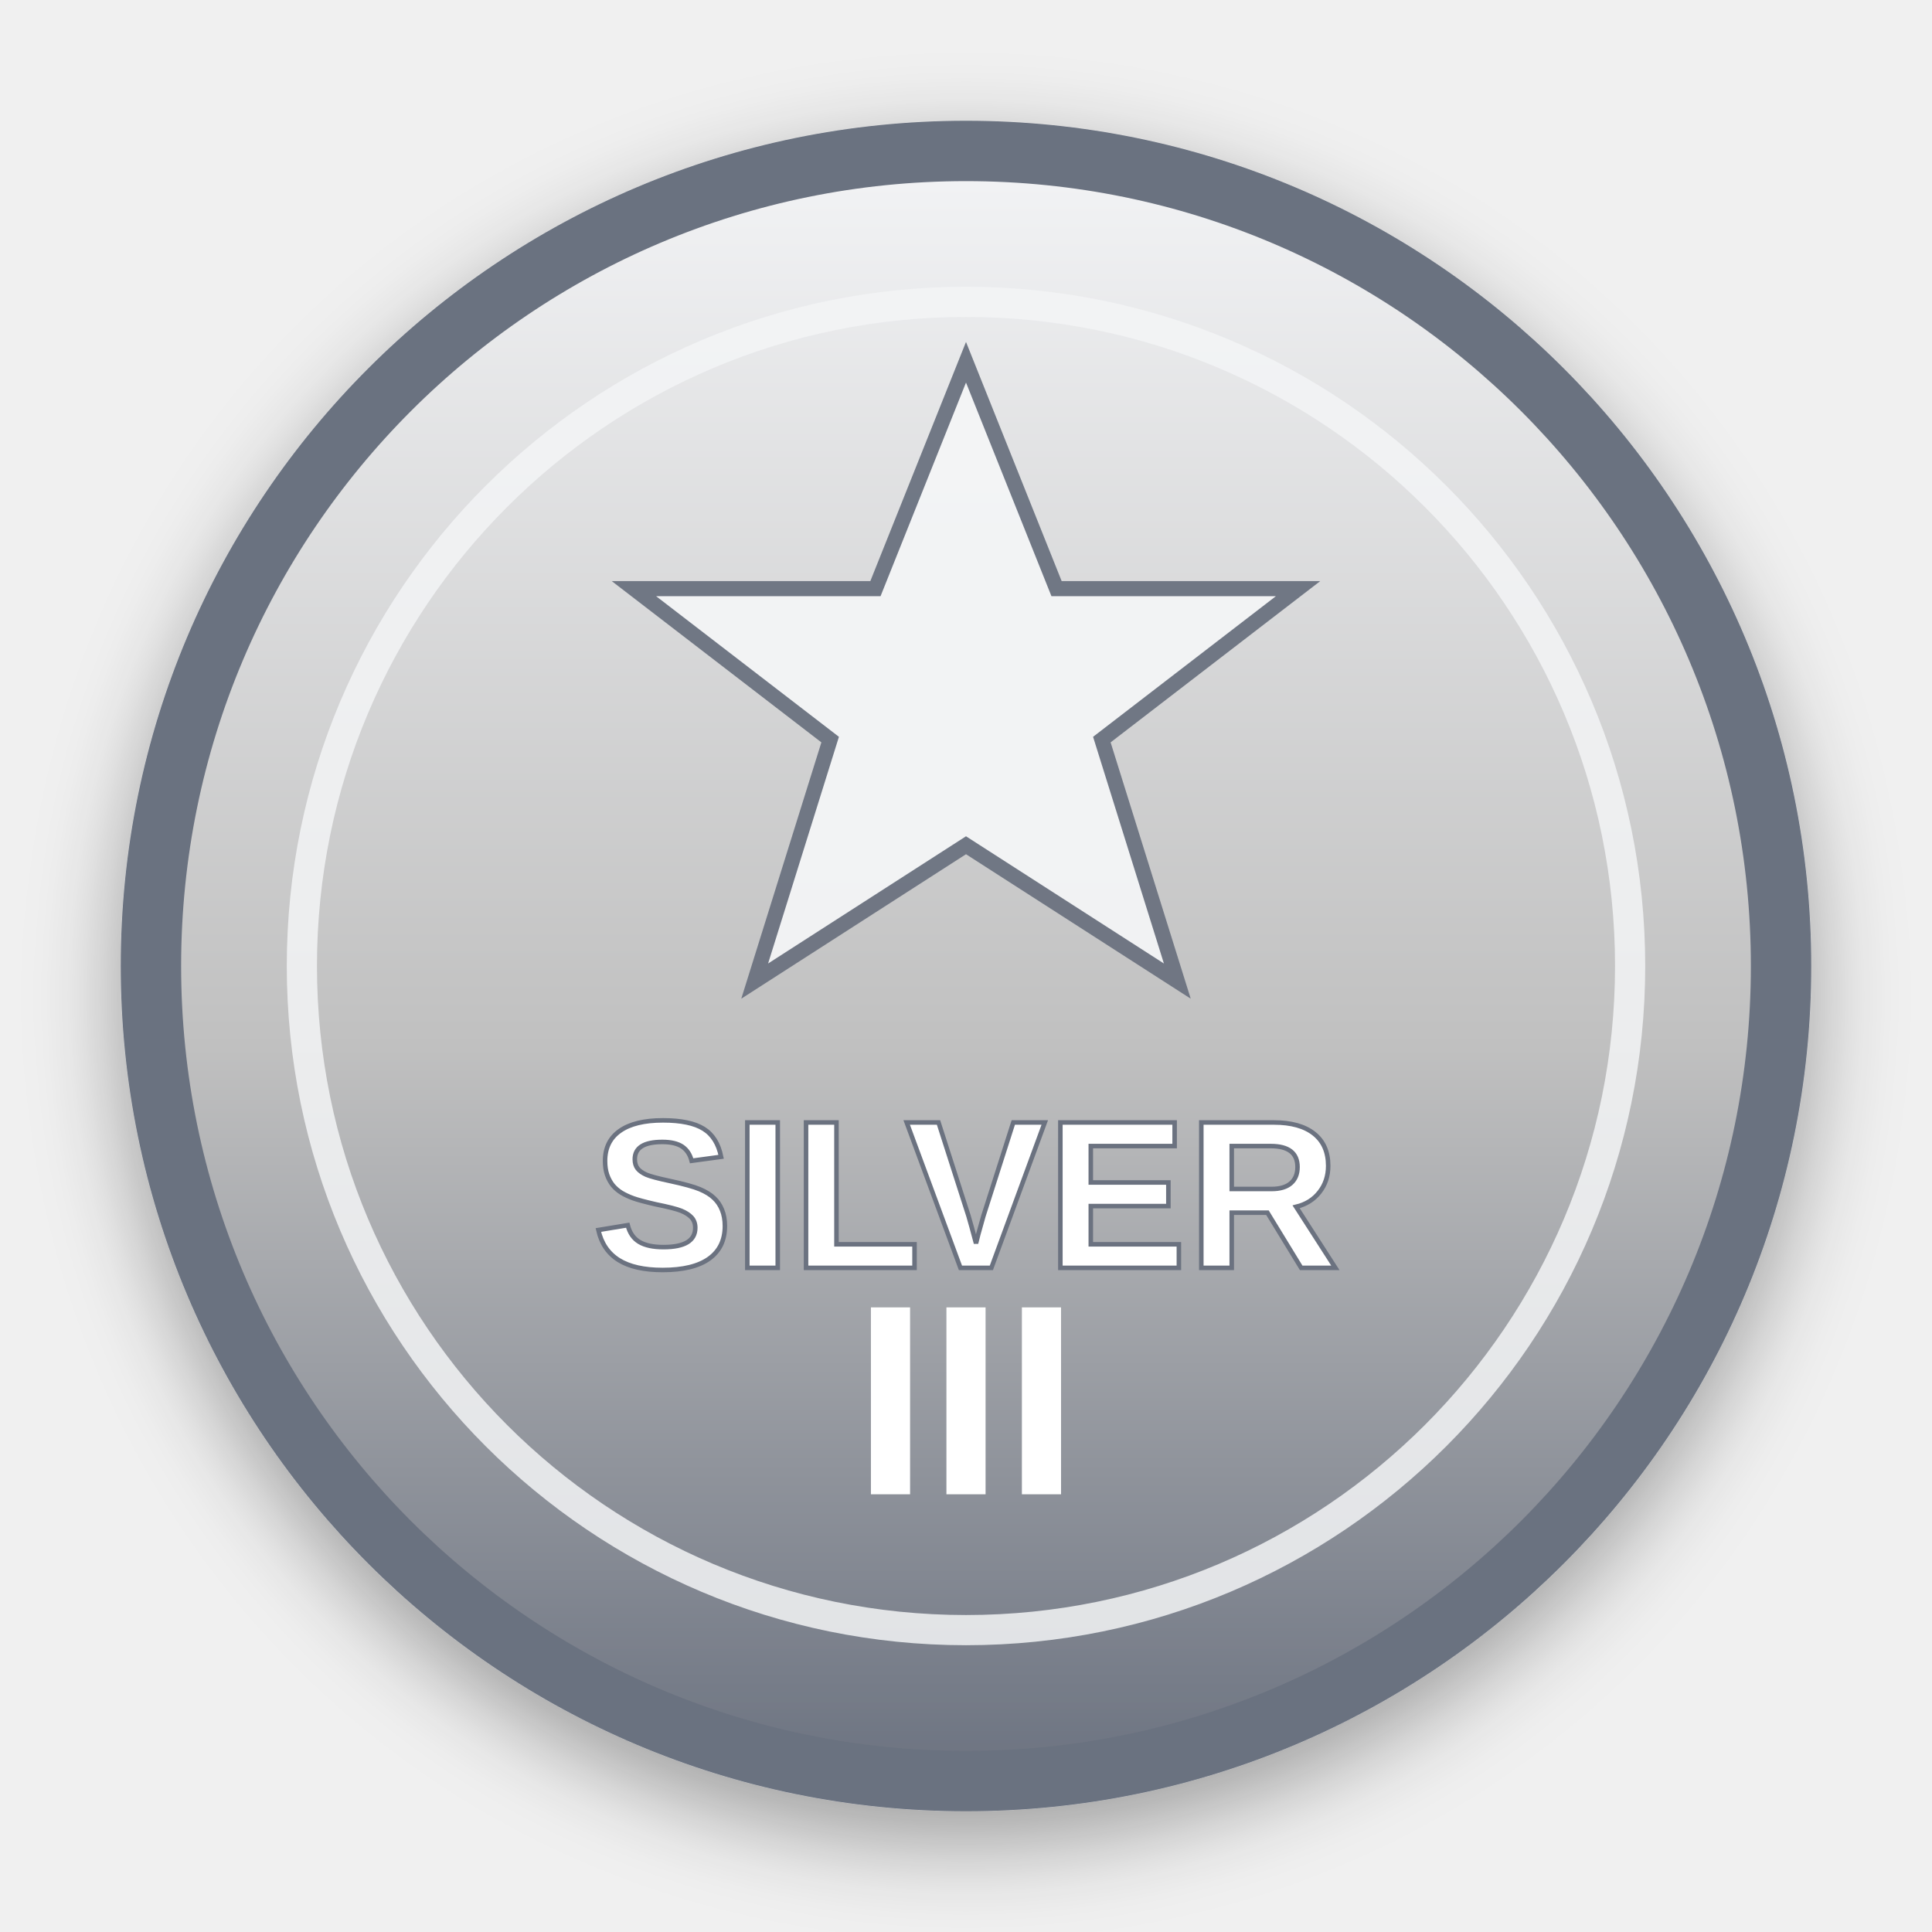
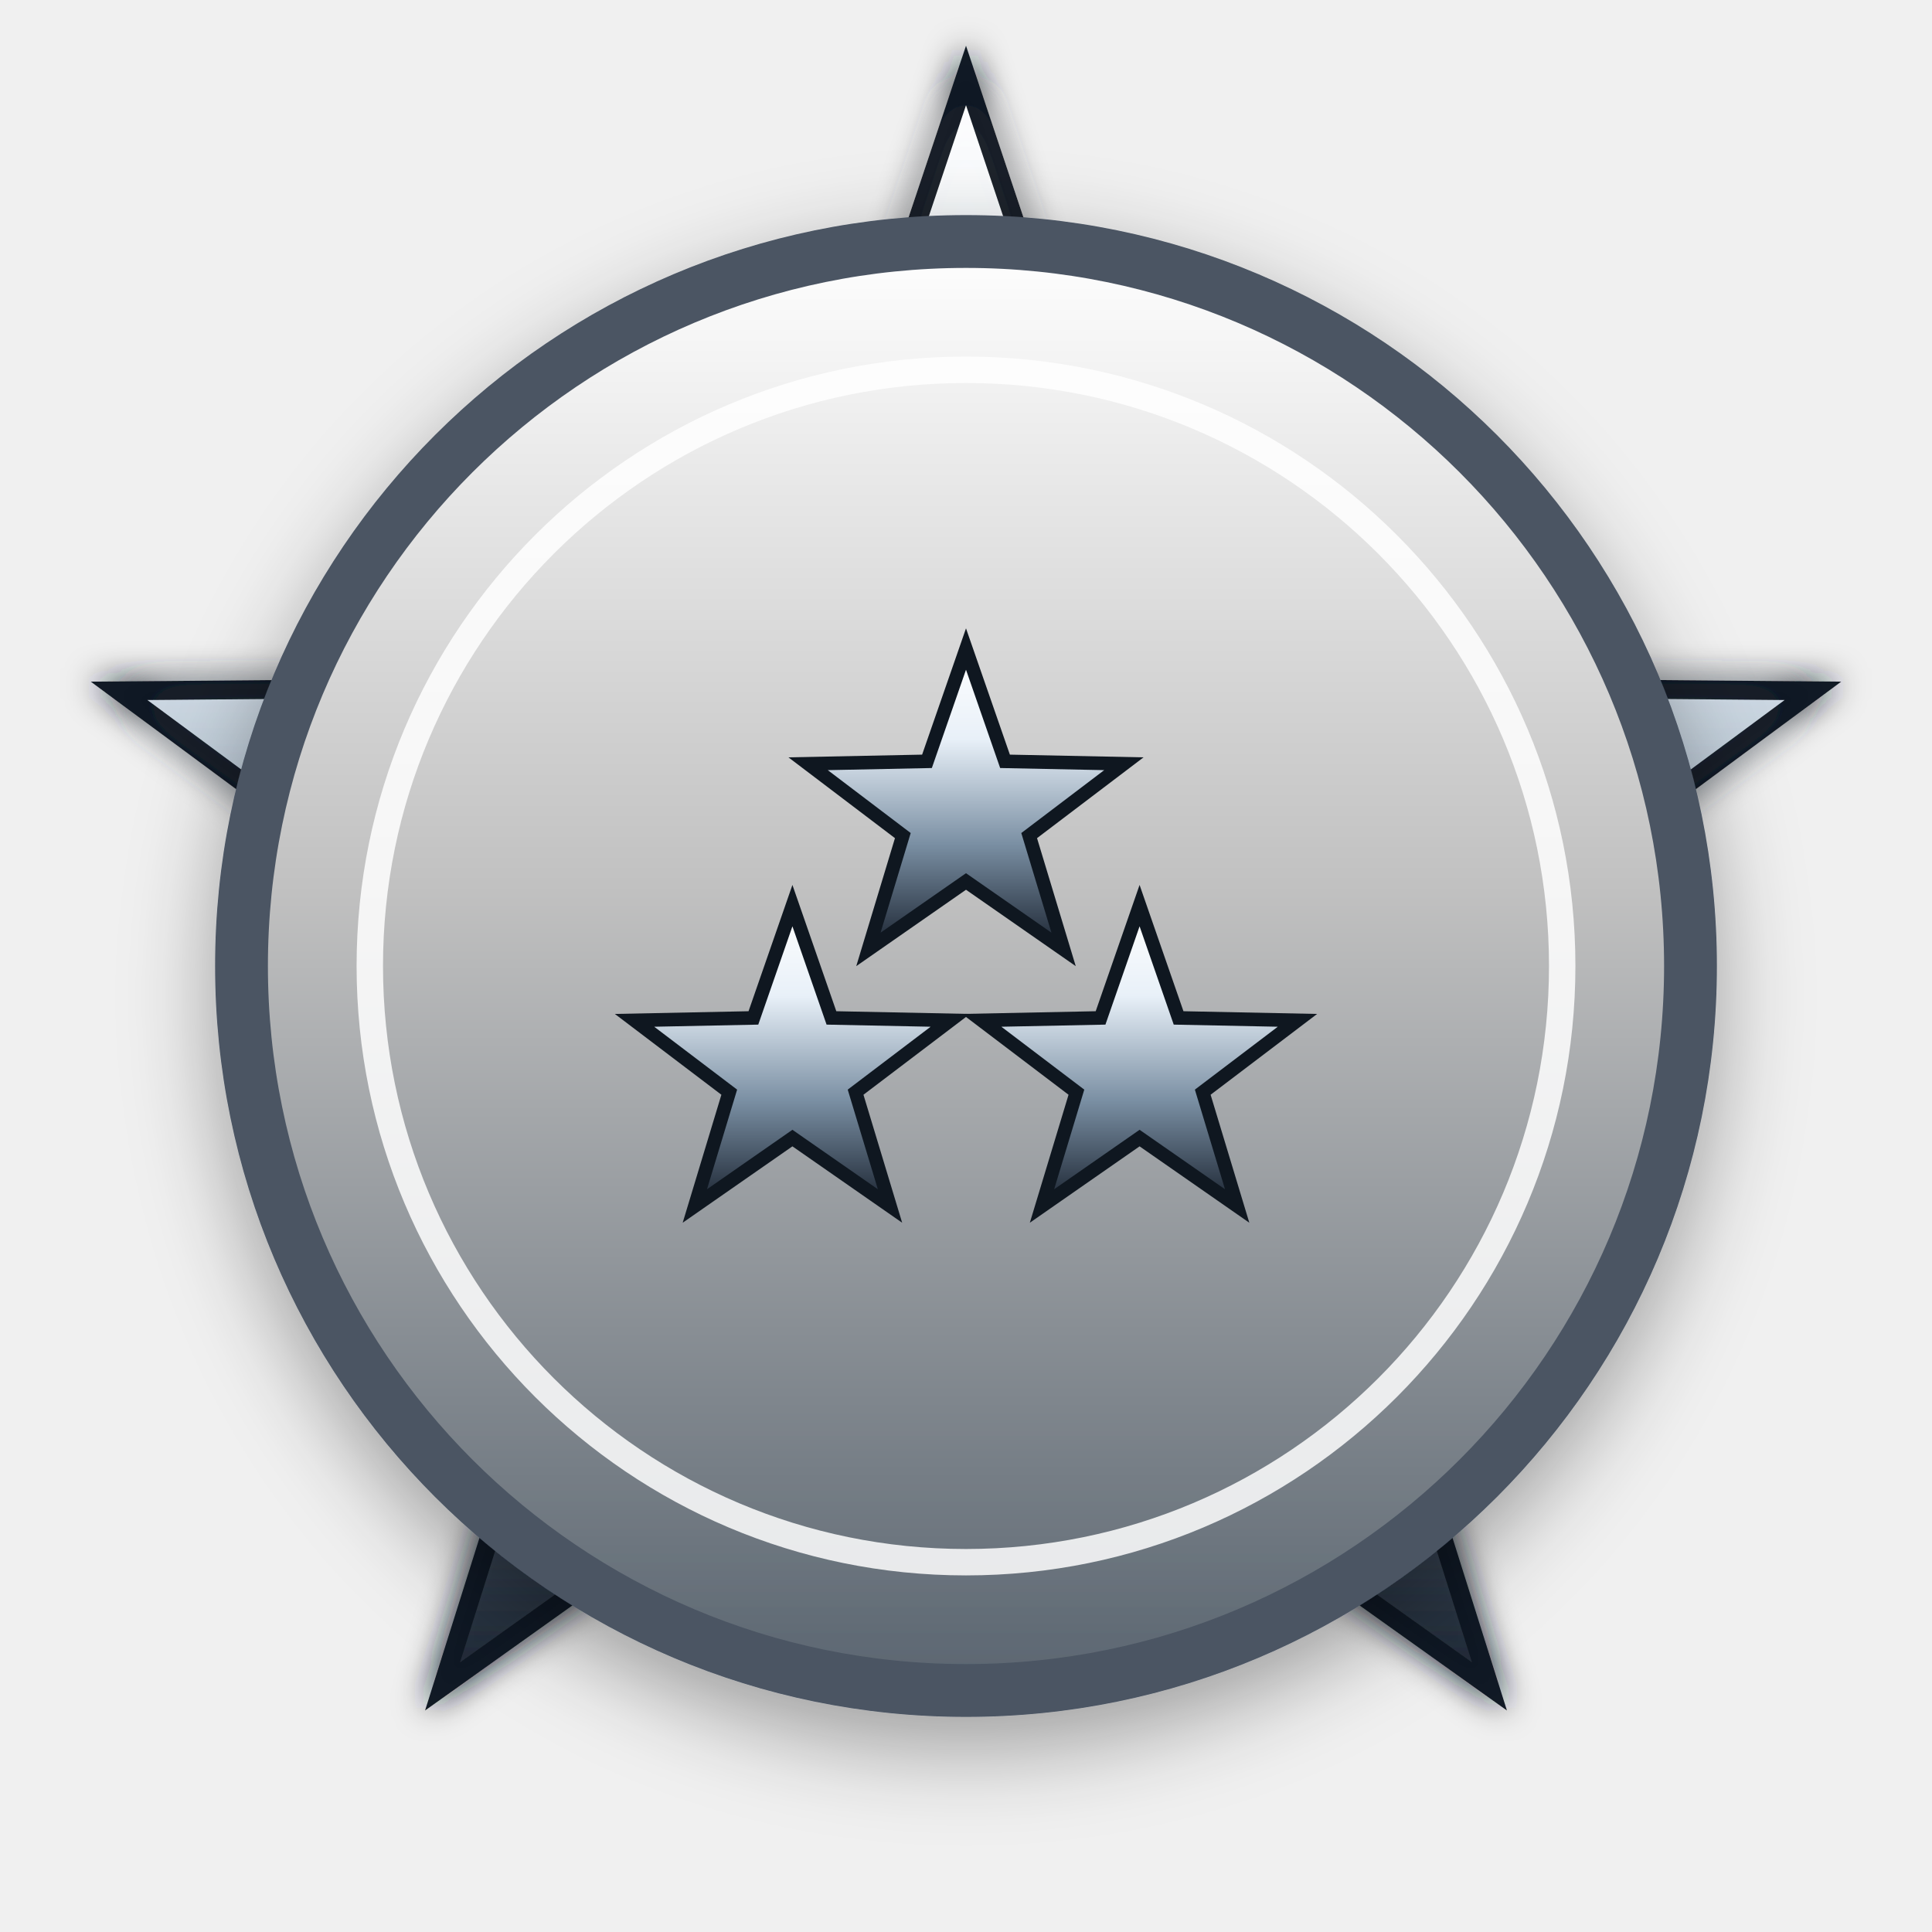
<svg xmlns="http://www.w3.org/2000/svg" width="256" height="256" viewBox="0 0 256 256" role="img" aria-label="SILVER III badge">
  <defs>
    <linearGradient id="g" x1="0" y1="0" x2="0" y2="1">
-       <stop offset="0%" stop-color="#F3F4F6" />
-       <stop offset="55%" stop-color="#C0C0C0" />
-       <stop offset="100%" stop-color="#6B7280" />
+       <stop offset="0%" stop-color="#FFFFFF" />
+       <stop offset="45%" stop-color="#C0C0C0" />
+       <stop offset="100%" stop-color="#5A6570" />
    </linearGradient>
-     <filter id="shadow" x="-20%" y="-20%" width="140%" height="140%">
+     <linearGradient id="starMetal" x1="0" y1="0" x2="0" y2="1">
+       <stop offset="0%" stop-color="#FFFFFF" />
+       <stop offset="30%" stop-color="#E8F0F8" />
+       <stop offset="65%" stop-color="#7A8FA3" />
+       <stop offset="100%" stop-color="#1A2330" />
+     </linearGradient>
+     <filter id="starGlow" x="-30%" y="-30%" width="160%" height="160%">
+       <feGaussianBlur stdDeviation="2.2" result="b" />
+       <feMerge>
+         <feMergeNode in="b" />
+         <feMergeNode in="SourceGraphic" />
+       </feMerge>
+     </filter>
+     <linearGradient id="innerStarMetal" x1="0" y1="0" x2="0" y2="1">
+       <stop offset="0%" stop-color="#FFFFFF" />
+       <stop offset="30%" stop-color="#E8F0F8" />
+       <stop offset="65%" stop-color="#7A8FA3" />
+       <stop offset="100%" stop-color="#1A2330" />
+     </linearGradient>
+     <filter id="shadow" x="-40%" y="-40%" width="180%" height="180%">
      <feDropShadow dx="0" dy="4" stdDeviation="6" flood-opacity="0.35" />
    </filter>
  </defs>
  <rect width="256" height="256" fill="none" />
+   <g filter="url(#starGlow)">
+     <g>
+       <animateTransform attributeName="transform" type="rotate" values="0 128 128;360 128 128" dur="10s" repeatCount="indefinite" />
+       <polygon points="128.00,10.00 155.04,90.79 240.22,91.54 171.75,142.21 197.36,223.46 128.00,174.00 58.64,223.46 84.25,142.21 15.78,91.54 100.96,90.79" fill="url(#starMetal)" stroke="#0F1720" stroke-width="2.5" opacity="0.98" />
+     </g>
+   </g>
  <g filter="url(#shadow)">
-     <circle cx="128" cy="128" r="108" fill="url(#g)" stroke="#6B7280" stroke-width="8" />
-     <circle cx="128" cy="128" r="88" fill="none" stroke="#F3F4F6" stroke-width="4" opacity="0.85" />
-     <polygon points="128,48 140,78 172,78 146,98 156,130 128,112 100,130 110,98 84,78 116,78" fill="#F3F4F6" stroke="#6B7280" stroke-width="2" opacity="0.95" />
+     <circle cx="128" cy="128" r="96" fill="url(#g)" stroke="#4B5563" stroke-width="7" />
+     <circle cx="128" cy="128" r="79" fill="none" stroke="#FFFFFF" stroke-width="3.5" opacity="0.85" />
  </g>
-   <text x="128" y="168" text-anchor="middle" font-family="Segoe UI, Arial, sans-serif" font-size="28" font-weight="700" fill="#FFFFFF" stroke="#6B7280" stroke-width="0.6">SILVER</text>
-   <text x="128" y="198" text-anchor="middle" font-family="Segoe UI, Arial, sans-serif" font-size="36" font-weight="700" fill="#FFFFFF">III</text>
+   <g>
+     <polygon points="128.00,86.00 133.17,100.88 148.92,101.20 136.37,110.72 140.93,125.80 128.00,116.80 115.07,125.80 119.63,110.72 107.08,101.20 122.83,100.88" fill="url(#innerStarMetal)" stroke="#0F1720" stroke-width="1.8" />
+     <polygon points="105.00,120.00 110.17,134.88 125.92,135.20 113.37,144.72 117.93,159.80 105.00,150.80 92.07,159.80 96.63,144.72 84.08,135.20 99.83,134.88" fill="url(#innerStarMetal)" stroke="#0F1720" stroke-width="1.8" />
+     <polygon points="151.00,120.00 156.17,134.88 171.92,135.20 159.37,144.72 163.93,159.80 151.00,150.80 138.07,159.80 142.63,144.72 130.08,135.20 145.83,134.88" fill="url(#innerStarMetal)" stroke="#0F1720" stroke-width="1.8" />
+   </g>
</svg>
